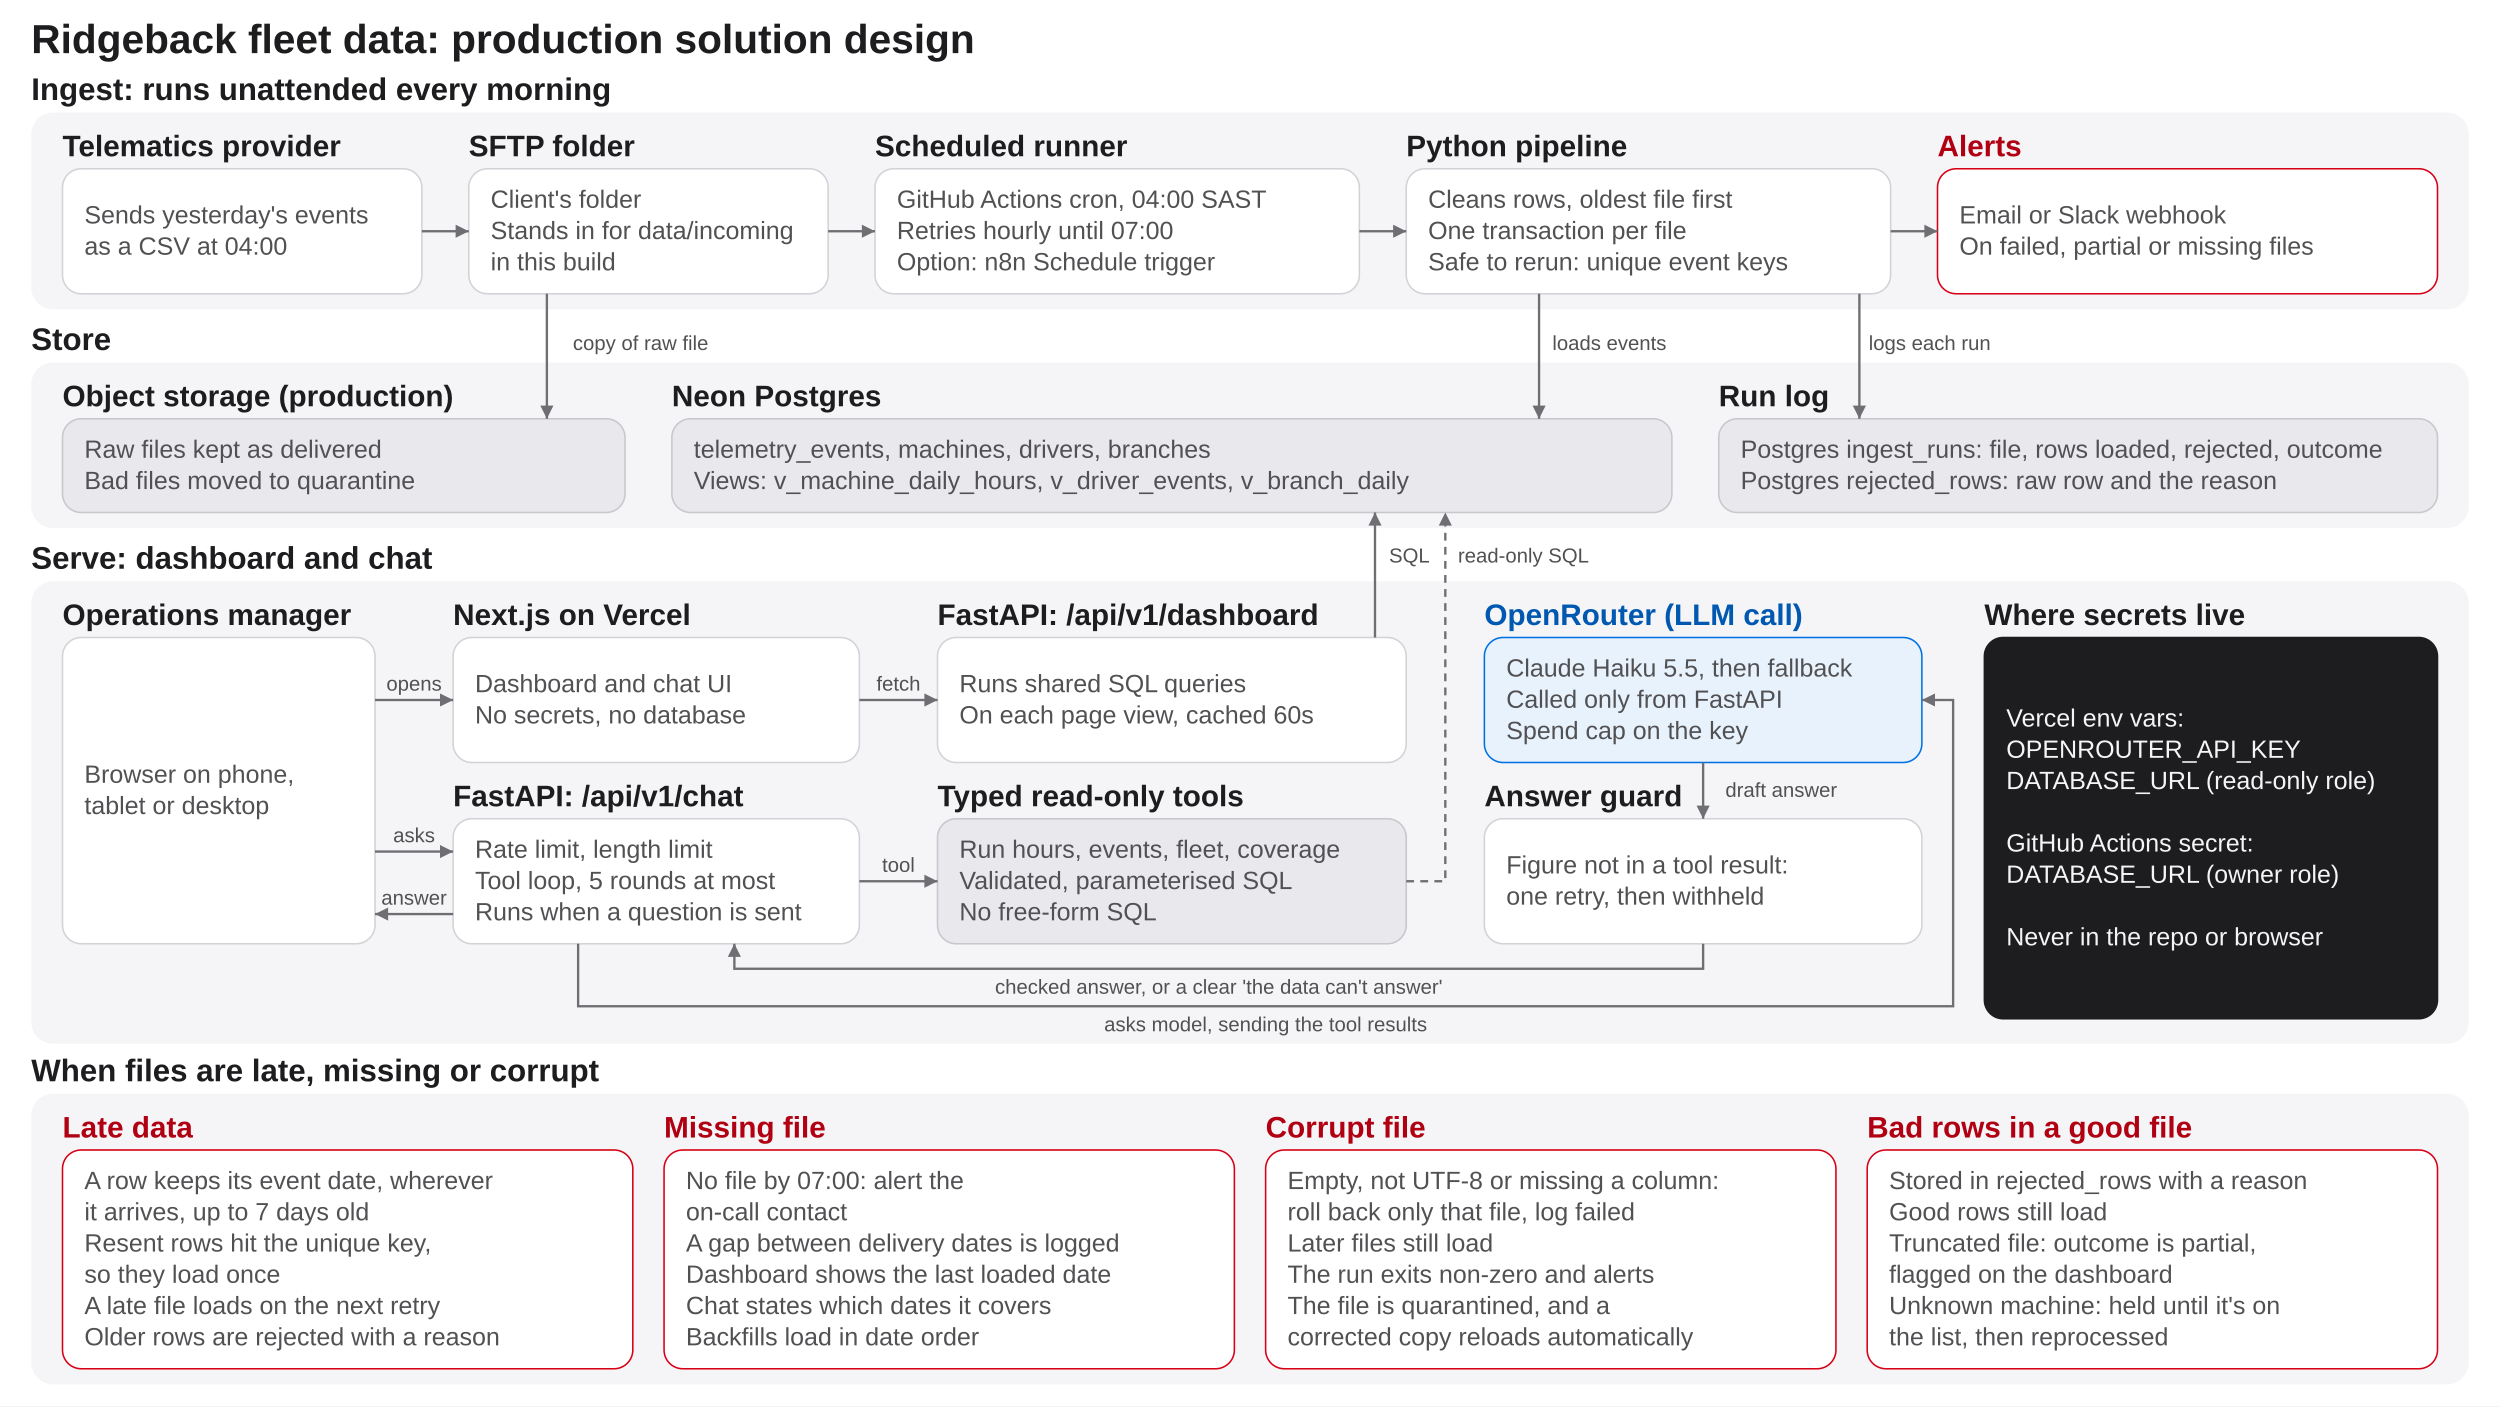
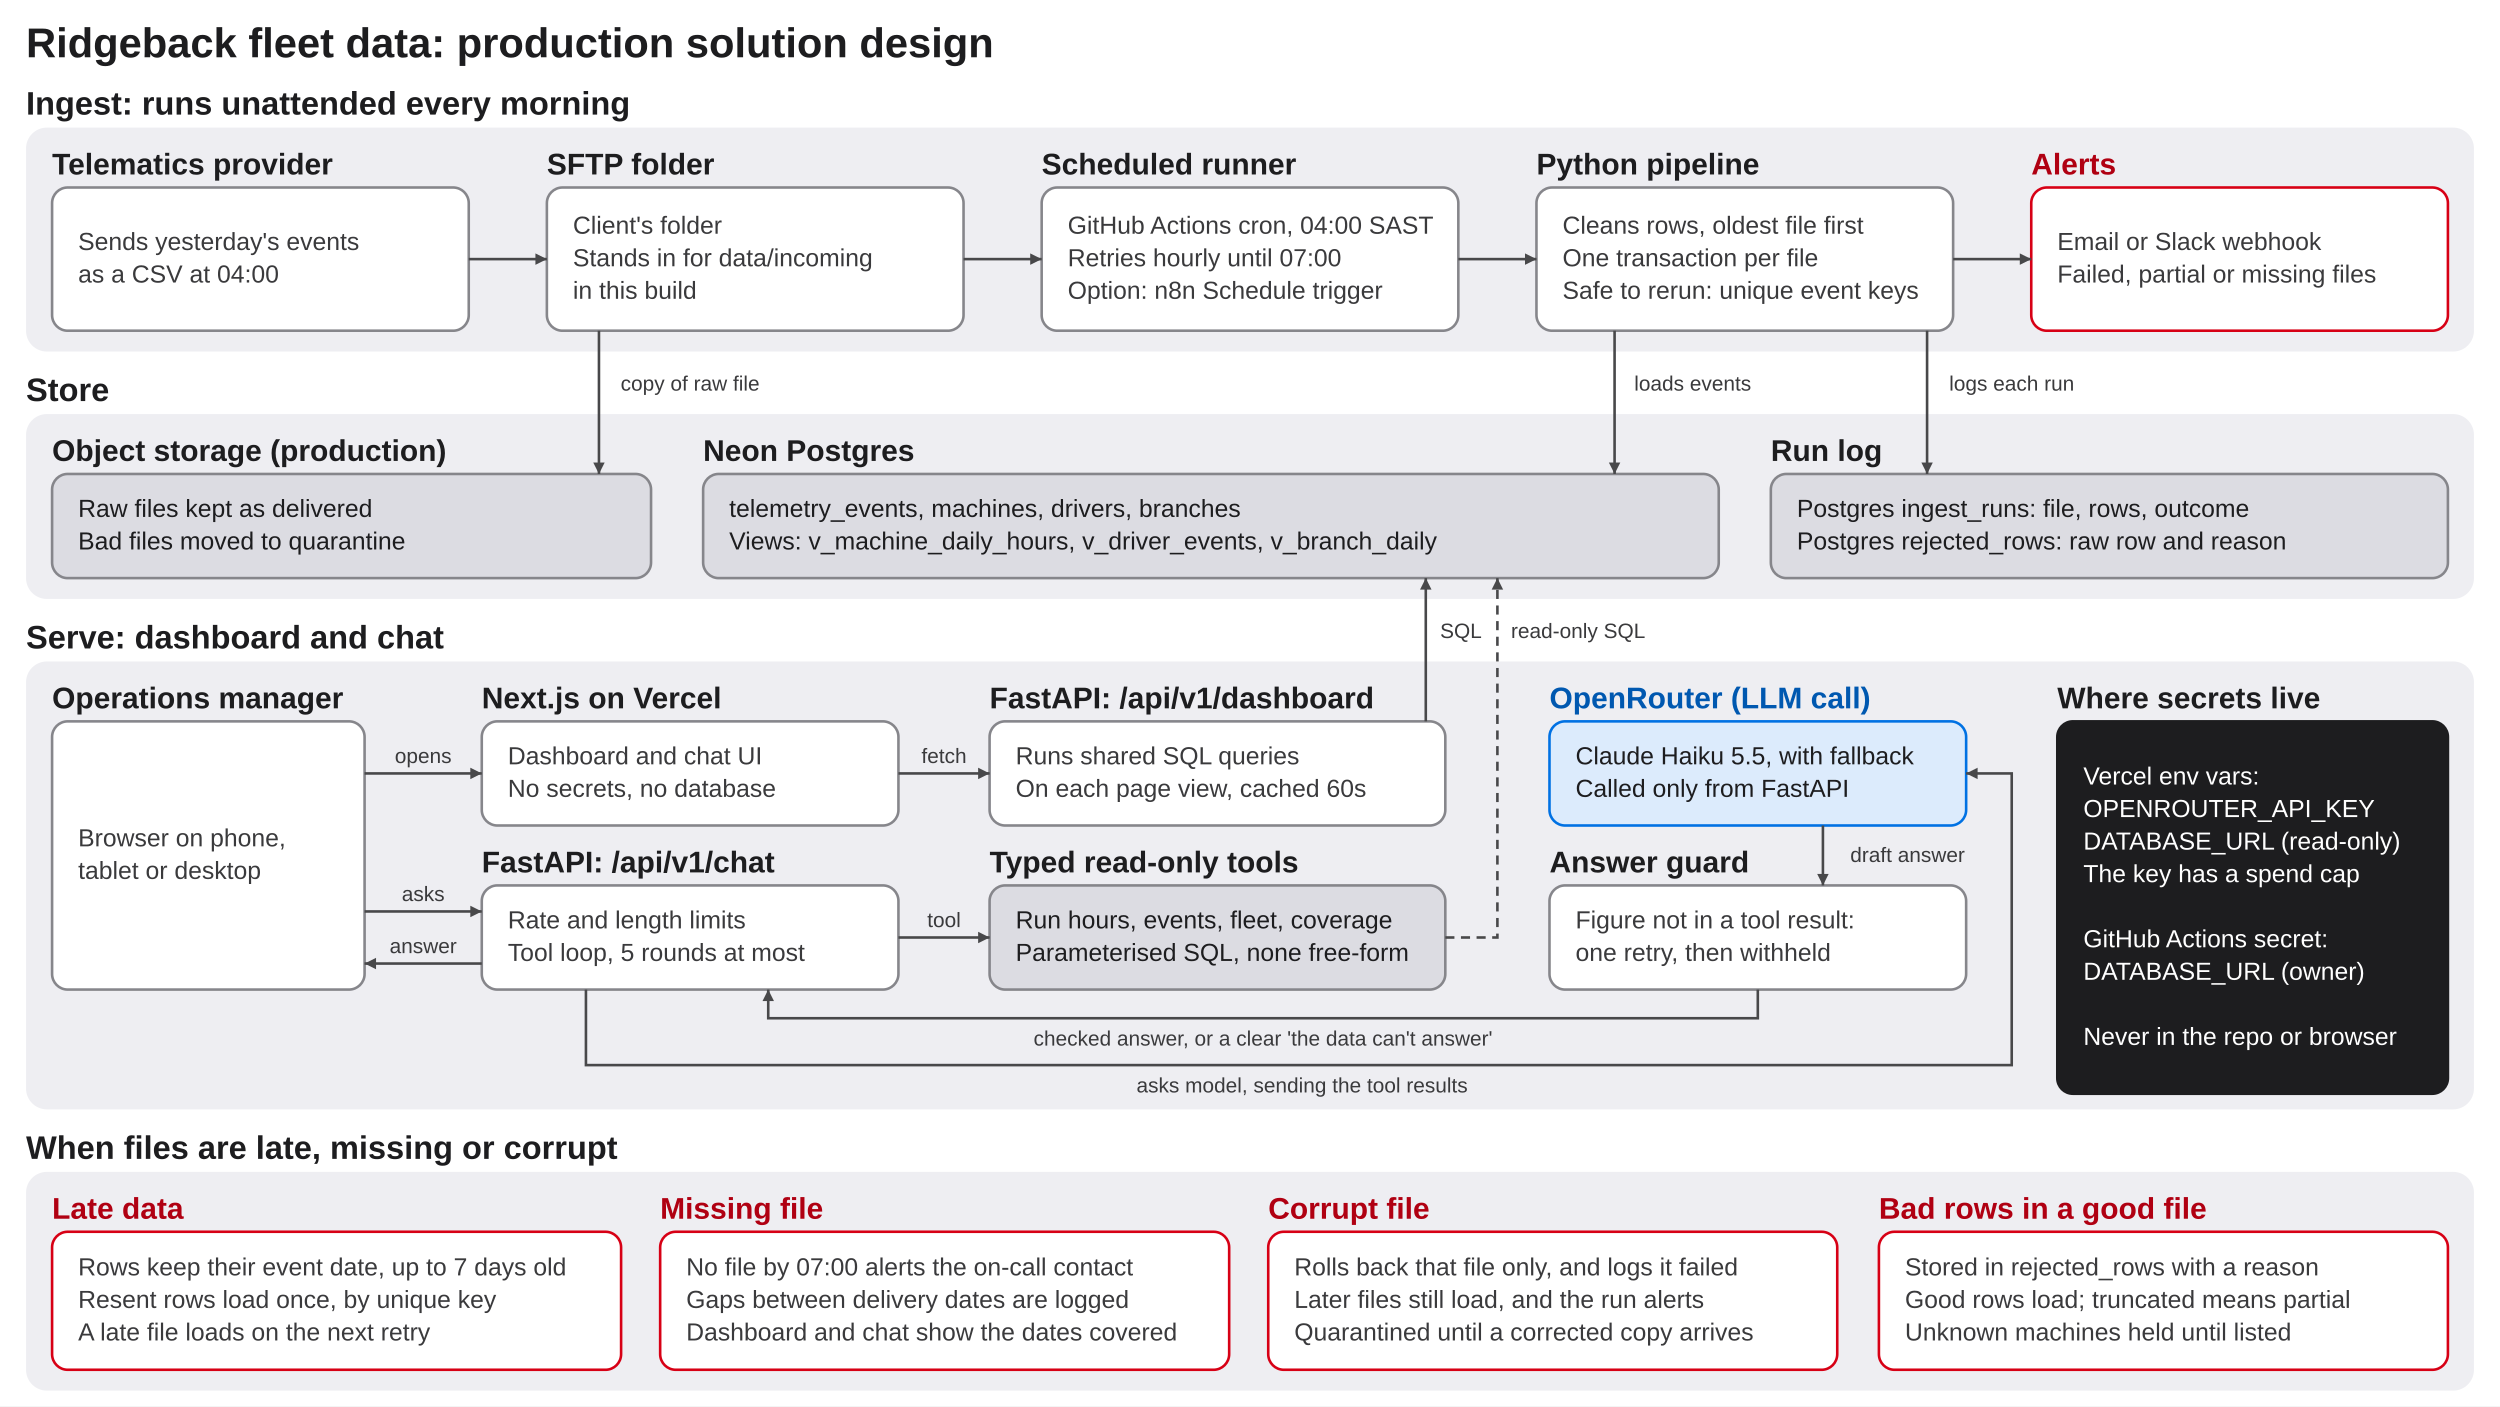
- <svg xmlns="http://www.w3.org/2000/svg" width="1600" height="900" viewBox="0 0 1600 900" font-family="Segoe UI, Arial, sans-serif">
+ <svg xmlns="http://www.w3.org/2000/svg" width="1920" height="1080" viewBox="0 0 1920 1080" font-family="Segoe UI, Arial, sans-serif">
  <defs>
-     <marker id="a" viewBox="0 0 10 10" refX="9" refY="5" markerWidth="7" markerHeight="7" orient="auto">
-       <path d="M1 1L9 5L1 9z" fill="#6e6e73" />
+     <marker id="a" viewBox="0 0 10 10" refX="9" refY="5" markerWidth="5.5" markerHeight="5.5" orient="auto">
+       <path d="M1 1L9 5L1 9z" fill="#48484a" />
    </marker>
  </defs>
-   <rect width="1600" height="900" fill="#ffffff" />
-   <text x="20" y="34" font-size="26" font-weight="600" fill="#1d1d1f">Ridgeback fleet data: production solution design</text>
-   <rect x="20" y="72" width="1560" height="126" rx="14" fill="#f5f5f7" />
-   <text x="20" y="64" font-size="20" font-weight="600" fill="#1d1d1f">Ingest: runs unattended every morning</text>
-   <rect x="20" y="232" width="1560" height="106" rx="14" fill="#f5f5f7" />
-   <text x="20" y="224" font-size="20" font-weight="600" fill="#1d1d1f">Store</text>
-   <rect x="20" y="372" width="1560" height="296" rx="14" fill="#f5f5f7" />
-   <text x="20" y="364" font-size="20" font-weight="600" fill="#1d1d1f">Serve: dashboard and chat</text>
-   <rect x="20" y="700" width="1560" height="186" rx="14" fill="#f5f5f7" />
-   <text x="20" y="692" font-size="20" font-weight="600" fill="#1d1d1f">When files are late, missing or corrupt</text>
-   <text x="40" y="100" font-size="19" font-weight="600" fill="#1d1d1f">Telematics provider</text>
-   <rect x="40" y="108" width="230" height="80" rx="12" fill="#ffffff" stroke="#d2d2d7" stroke-width="1" />
-   <text x="54" y="143.0" font-size="16" fill="#515154">Sends yesterday's events</text>
-   <text x="54" y="163.0" font-size="16" fill="#515154">as a CSV at 04:00</text>
-   <text x="300" y="100" font-size="19" font-weight="600" fill="#1d1d1f">SFTP folder</text>
-   <rect x="300" y="108" width="230" height="80" rx="12" fill="#ffffff" stroke="#d2d2d7" stroke-width="1" />
-   <text x="314" y="133.0" font-size="16" fill="#515154">Client's folder</text>
-   <text x="314" y="153.0" font-size="16" fill="#515154">Stands in for data/incoming</text>
-   <text x="314" y="173.0" font-size="16" fill="#515154">in this build</text>
-   <text x="560" y="100" font-size="19" font-weight="600" fill="#1d1d1f">Scheduled runner</text>
-   <rect x="560" y="108" width="310" height="80" rx="12" fill="#ffffff" stroke="#d2d2d7" stroke-width="1" />
-   <text x="574" y="133.0" font-size="16" fill="#515154">GitHub Actions cron, 04:00 SAST</text>
-   <text x="574" y="153.0" font-size="16" fill="#515154">Retries hourly until 07:00</text>
-   <text x="574" y="173.0" font-size="16" fill="#515154">Option: n8n Schedule trigger</text>
-   <text x="900" y="100" font-size="19" font-weight="600" fill="#1d1d1f">Python pipeline</text>
-   <rect x="900" y="108" width="310" height="80" rx="12" fill="#ffffff" stroke="#d2d2d7" stroke-width="1" />
-   <text x="914" y="133.0" font-size="16" fill="#515154">Cleans rows, oldest file first</text>
-   <text x="914" y="153.0" font-size="16" fill="#515154">One transaction per file</text>
-   <text x="914" y="173.0" font-size="16" fill="#515154">Safe to rerun: unique event keys</text>
-   <text x="1240" y="100" font-size="19" font-weight="600" fill="#b00012">Alerts</text>
-   <rect x="1240" y="108" width="320" height="80" rx="12" fill="#ffffff" stroke="#d70015" stroke-width="1" />
-   <text x="1254" y="143.0" font-size="16" fill="#515154">Email or Slack webhook</text>
-   <text x="1254" y="163.0" font-size="16" fill="#515154">On failed, partial or missing files</text>
-   <text x="40" y="260" font-size="19" font-weight="600" fill="#1d1d1f">Object storage (production)</text>
-   <rect x="40" y="268" width="360" height="60" rx="12" fill="#e8e8ed" stroke="#c7c7cc" stroke-width="1" />
-   <text x="54" y="293.0" font-size="16" fill="#515154">Raw files kept as delivered</text>
-   <text x="54" y="313.0" font-size="16" fill="#515154">Bad files moved to quarantine</text>
-   <text x="430" y="260" font-size="19" font-weight="600" fill="#1d1d1f">Neon Postgres</text>
-   <rect x="430" y="268" width="640" height="60" rx="12" fill="#e8e8ed" stroke="#c7c7cc" stroke-width="1" />
-   <text x="444" y="293.0" font-size="16" fill="#515154">telemetry_events, machines, drivers, branches</text>
-   <text x="444" y="313.0" font-size="16" fill="#515154">Views: v_machine_daily_hours, v_driver_events, v_branch_daily</text>
-   <text x="1100" y="260" font-size="19" font-weight="600" fill="#1d1d1f">Run log</text>
-   <rect x="1100" y="268" width="460" height="60" rx="12" fill="#e8e8ed" stroke="#c7c7cc" stroke-width="1" />
-   <text x="1114" y="293.0" font-size="16" fill="#515154">Postgres ingest_runs: file, rows loaded, rejected, outcome</text>
-   <text x="1114" y="313.0" font-size="16" fill="#515154">Postgres rejected_rows: raw row and the reason</text>
-   <text x="40" y="400" font-size="19" font-weight="600" fill="#1d1d1f">Operations manager</text>
-   <rect x="40" y="408" width="200" height="196" rx="12" fill="#ffffff" stroke="#d2d2d7" stroke-width="1" />
-   <text x="54" y="501.0" font-size="16" fill="#515154">Browser on phone,</text>
-   <text x="54" y="521.0" font-size="16" fill="#515154">tablet or desktop</text>
-   <text x="290" y="400" font-size="19" font-weight="600" fill="#1d1d1f">Next.js on Vercel</text>
-   <rect x="290" y="408" width="260" height="80" rx="12" fill="#ffffff" stroke="#d2d2d7" stroke-width="1" />
-   <text x="304" y="443.0" font-size="16" fill="#515154">Dashboard and chat UI</text>
-   <text x="304" y="463.0" font-size="16" fill="#515154">No secrets, no database</text>
-   <text x="600" y="400" font-size="19" font-weight="600" fill="#1d1d1f">FastAPI: /api/v1/dashboard</text>
-   <rect x="600" y="408" width="300" height="80" rx="12" fill="#ffffff" stroke="#d2d2d7" stroke-width="1" />
-   <text x="614" y="443.0" font-size="16" fill="#515154">Runs shared SQL queries</text>
-   <text x="614" y="463.0" font-size="16" fill="#515154">On each page view, cached 60s</text>
-   <text x="950" y="400" font-size="19" font-weight="600" fill="#0058b0">OpenRouter (LLM call)</text>
-   <rect x="950" y="408" width="280" height="80" rx="12" fill="#e8f2fd" stroke="#0071e3" stroke-width="1" />
-   <text x="964" y="433.0" font-size="16" fill="#515154">Claude Haiku 5.5, then fallback</text>
-   <text x="964" y="453.0" font-size="16" fill="#515154">Called only from FastAPI</text>
-   <text x="964" y="473.0" font-size="16" fill="#515154">Spend cap on the key</text>
-   <text x="290" y="516" font-size="19" font-weight="600" fill="#1d1d1f">FastAPI: /api/v1/chat</text>
-   <rect x="290" y="524" width="260" height="80" rx="12" fill="#ffffff" stroke="#d2d2d7" stroke-width="1" />
-   <text x="304" y="549.0" font-size="16" fill="#515154">Rate limit, length limit</text>
-   <text x="304" y="569.0" font-size="16" fill="#515154">Tool loop, 5 rounds at most</text>
-   <text x="304" y="589.0" font-size="16" fill="#515154">Runs when a question is sent</text>
-   <text x="600" y="516" font-size="19" font-weight="600" fill="#1d1d1f">Typed read-only tools</text>
-   <rect x="600" y="524" width="300" height="80" rx="12" fill="#e8e8ed" stroke="#c7c7cc" stroke-width="1" />
-   <text x="614" y="549.0" font-size="16" fill="#515154">Run hours, events, fleet, coverage</text>
-   <text x="614" y="569.0" font-size="16" fill="#515154">Validated, parameterised SQL</text>
-   <text x="614" y="589.0" font-size="16" fill="#515154">No free-form SQL</text>
-   <text x="950" y="516" font-size="19" font-weight="600" fill="#1d1d1f">Answer guard</text>
-   <rect x="950" y="524" width="280" height="80" rx="12" fill="#ffffff" stroke="#d2d2d7" stroke-width="1" />
-   <text x="964" y="559.0" font-size="16" fill="#515154">Figure not in a tool result:</text>
-   <text x="964" y="579.0" font-size="16" fill="#515154">one retry, then withheld</text>
-   <text x="1270" y="400" font-size="19" font-weight="600" fill="#1d1d1f">Where secrets live</text>
-   <rect x="1270" y="408" width="290" height="244" rx="12" fill="#1d1d1f" stroke="#1d1d1f" stroke-width="1" />
-   <text x="1284" y="465.0" font-size="16" fill="#f5f5f7">Vercel env vars:</text>
-   <text x="1284" y="485.0" font-size="16" fill="#f5f5f7">OPENROUTER_API_KEY</text>
-   <text x="1284" y="505.0" font-size="16" fill="#f5f5f7">DATABASE_URL (read-only role)</text>
-   <text x="1284" y="525.0" font-size="16" fill="#f5f5f7" />
-   <text x="1284" y="545.0" font-size="16" fill="#f5f5f7">GitHub Actions secret:</text>
-   <text x="1284" y="565.0" font-size="16" fill="#f5f5f7">DATABASE_URL (owner role)</text>
-   <text x="1284" y="585.0" font-size="16" fill="#f5f5f7" />
-   <text x="1284" y="605.0" font-size="16" fill="#f5f5f7">Never in the repo or browser</text>
-   <text x="40" y="728" font-size="19" font-weight="600" fill="#b00012">Late data</text>
-   <rect x="40" y="736" width="365" height="140" rx="12" fill="#ffffff" stroke="#d70015" stroke-width="1" />
-   <text x="54" y="761.0" font-size="16" fill="#515154">A row keeps its event date, wherever</text>
-   <text x="54" y="781.0" font-size="16" fill="#515154">it arrives, up to 7 days old</text>
-   <text x="54" y="801.0" font-size="16" fill="#515154">Resent rows hit the unique key,</text>
-   <text x="54" y="821.0" font-size="16" fill="#515154">so they load once</text>
-   <text x="54" y="841.0" font-size="16" fill="#515154">A late file loads on the next retry</text>
-   <text x="54" y="861.0" font-size="16" fill="#515154">Older rows are rejected with a reason</text>
-   <text x="425" y="728" font-size="19" font-weight="600" fill="#b00012">Missing file</text>
-   <rect x="425" y="736" width="365" height="140" rx="12" fill="#ffffff" stroke="#d70015" stroke-width="1" />
-   <text x="439" y="761.0" font-size="16" fill="#515154">No file by 07:00: alert the</text>
-   <text x="439" y="781.0" font-size="16" fill="#515154">on-call contact</text>
-   <text x="439" y="801.0" font-size="16" fill="#515154">A gap between delivery dates is logged</text>
-   <text x="439" y="821.0" font-size="16" fill="#515154">Dashboard shows the last loaded date</text>
-   <text x="439" y="841.0" font-size="16" fill="#515154">Chat states which dates it covers</text>
-   <text x="439" y="861.0" font-size="16" fill="#515154">Backfills load in date order</text>
-   <text x="810" y="728" font-size="19" font-weight="600" fill="#b00012">Corrupt file</text>
-   <rect x="810" y="736" width="365" height="140" rx="12" fill="#ffffff" stroke="#d70015" stroke-width="1" />
-   <text x="824" y="761.0" font-size="16" fill="#515154">Empty, not UTF-8 or missing a column:</text>
-   <text x="824" y="781.0" font-size="16" fill="#515154">roll back only that file, log failed</text>
-   <text x="824" y="801.0" font-size="16" fill="#515154">Later files still load</text>
-   <text x="824" y="821.0" font-size="16" fill="#515154">The run exits non-zero and alerts</text>
-   <text x="824" y="841.0" font-size="16" fill="#515154">The file is quarantined, and a</text>
-   <text x="824" y="861.0" font-size="16" fill="#515154">corrected copy reloads automatically</text>
-   <text x="1195" y="728" font-size="19" font-weight="600" fill="#b00012">Bad rows in a good file</text>
-   <rect x="1195" y="736" width="365" height="140" rx="12" fill="#ffffff" stroke="#d70015" stroke-width="1" />
-   <text x="1209" y="761.0" font-size="16" fill="#515154">Stored in rejected_rows with a reason</text>
-   <text x="1209" y="781.0" font-size="16" fill="#515154">Good rows still load</text>
-   <text x="1209" y="801.0" font-size="16" fill="#515154">Truncated file: outcome is partial,</text>
-   <text x="1209" y="821.0" font-size="16" fill="#515154">flagged on the dashboard</text>
-   <text x="1209" y="841.0" font-size="16" fill="#515154">Unknown machine: held until it's on</text>
-   <text x="1209" y="861.0" font-size="16" fill="#515154">the list, then reprocessed</text>
-   <path d="M 270 148.0 L 300 148.0" fill="none" stroke="#6e6e73" stroke-width="1.5" marker-end="url(#a)" />
-   <path d="M 530 148.0 L 560 148.0" fill="none" stroke="#6e6e73" stroke-width="1.5" marker-end="url(#a)" />
-   <path d="M 870 148.0 L 900 148.0" fill="none" stroke="#6e6e73" stroke-width="1.5" marker-end="url(#a)" />
-   <path d="M 1210 148.0 L 1240 148.0" fill="none" stroke="#6e6e73" stroke-width="1.5" marker-end="url(#a)" />
-   <path d="M 550 448.0 L 600 448.0" fill="none" stroke="#6e6e73" stroke-width="1.5" marker-end="url(#a)" />
-   <path d="M 550 564.0 L 600 564.0" fill="none" stroke="#6e6e73" stroke-width="1.5" marker-end="url(#a)" />
-   <path d="M 1090.0 488 L 1090.0 524" fill="none" stroke="#6e6e73" stroke-width="1.5" marker-end="url(#a)" />
-   <path d="M 350 188 L 350 268" fill="none" stroke="#6e6e73" stroke-width="1.5" marker-end="url(#a)" />
-   <path d="M 985 188 L 985 268" fill="none" stroke="#6e6e73" stroke-width="1.5" marker-end="url(#a)" />
-   <path d="M 1190 188 L 1190 268" fill="none" stroke="#6e6e73" stroke-width="1.5" marker-end="url(#a)" />
-   <path d="M 240 448 L 290 448" fill="none" stroke="#6e6e73" stroke-width="1.5" marker-end="url(#a)" />
-   <path d="M 240 545 L 290 545" fill="none" stroke="#6e6e73" stroke-width="1.5" marker-end="url(#a)" />
-   <path d="M 290 585 L 240 585" fill="none" stroke="#6e6e73" stroke-width="1.5" marker-end="url(#a)" />
-   <path d="M 880 408 L 880 328" fill="none" stroke="#6e6e73" stroke-width="1.5" marker-end="url(#a)" />
-   <path d="M 900 564 L 925 564 L 925 328" fill="none" stroke="#6e6e73" stroke-width="1.5" stroke-dasharray="5 4" marker-end="url(#a)" />
-   <path d="M 370 604 L 370 644 L 1250 644 L 1250 448 L 1230 448" fill="none" stroke="#6e6e73" stroke-width="1.5" marker-end="url(#a)" />
-   <path d="M 1090 604 L 1090 620 L 470 620 L 470 604" fill="none" stroke="#6e6e73" stroke-width="1.5" marker-end="url(#a)" />
-   <text x="410" y="224" text-anchor="middle" font-size="13" fill="#515154">copy of raw file</text>
-   <text x="1030" y="224" text-anchor="middle" font-size="13" fill="#515154">loads events</text>
-   <text x="1235" y="224" text-anchor="middle" font-size="13" fill="#515154">logs each run</text>
-   <text x="902" y="360" text-anchor="middle" font-size="13" fill="#515154">SQL</text>
-   <text x="975" y="360" text-anchor="middle" font-size="13" fill="#515154">read-only SQL</text>
-   <text x="265" y="442" text-anchor="middle" font-size="13" fill="#515154">opens</text>
-   <text x="265" y="539" text-anchor="middle" font-size="13" fill="#515154">asks</text>
-   <text x="265" y="579" text-anchor="middle" font-size="13" fill="#515154">answer</text>
-   <text x="575" y="442" text-anchor="middle" font-size="13" fill="#515154">fetch</text>
-   <text x="575" y="558" text-anchor="middle" font-size="13" fill="#515154">tool</text>
-   <text x="1140" y="510" text-anchor="middle" font-size="13" fill="#515154">draft answer</text>
-   <text x="780" y="636" text-anchor="middle" font-size="13" fill="#515154">checked answer, or a clear 'the data can't answer'</text>
-   <text x="810" y="660" text-anchor="middle" font-size="13" fill="#515154">asks model, sending the tool results</text>
+   <rect width="1920" height="1080" fill="#ffffff" />
+   <text x="20" y="44" font-size="32" font-weight="600" fill="#1d1d1f">Ridgeback fleet data: production solution design</text>
+   <rect x="20" y="98" width="1880" height="172" rx="16" fill="#eeeef2" />
+   <text x="20" y="88" font-size="25" font-weight="600" fill="#1d1d1f">Ingest: runs unattended every morning</text>
+   <rect x="20" y="318" width="1880" height="142" rx="16" fill="#eeeef2" />
+   <text x="20" y="308" font-size="25" font-weight="600" fill="#1d1d1f">Store</text>
+   <rect x="20" y="508" width="1880" height="344" rx="16" fill="#eeeef2" />
+   <text x="20" y="498" font-size="25" font-weight="600" fill="#1d1d1f">Serve: dashboard and chat</text>
+   <rect x="20" y="900" width="1880" height="168" rx="16" fill="#eeeef2" />
+   <text x="20" y="890" font-size="25" font-weight="600" fill="#1d1d1f">When files are late, missing or corrupt</text>
+   <text x="40" y="134" font-size="23" font-weight="600" fill="#1d1d1f">Telematics provider</text>
+   <rect x="40" y="144" width="320" height="110" rx="12" fill="#ffffff" stroke="#86868b" stroke-width="2" />
+   <text x="60" y="192.0" font-size="19" fill="#3a3a3c">Sends yesterday's events</text>
+   <text x="60" y="217.0" font-size="19" fill="#3a3a3c">as a CSV at 04:00</text>
+   <text x="420" y="134" font-size="23" font-weight="600" fill="#1d1d1f">SFTP folder</text>
+   <rect x="420" y="144" width="320" height="110" rx="12" fill="#ffffff" stroke="#86868b" stroke-width="2" />
+   <text x="440" y="179.5" font-size="19" fill="#3a3a3c">Client's folder</text>
+   <text x="440" y="204.5" font-size="19" fill="#3a3a3c">Stands in for data/incoming</text>
+   <text x="440" y="229.5" font-size="19" fill="#3a3a3c">in this build</text>
+   <text x="800" y="134" font-size="23" font-weight="600" fill="#1d1d1f">Scheduled runner</text>
+   <rect x="800" y="144" width="320" height="110" rx="12" fill="#ffffff" stroke="#86868b" stroke-width="2" />
+   <text x="820" y="179.5" font-size="19" fill="#3a3a3c">GitHub Actions cron, 04:00 SAST</text>
+   <text x="820" y="204.5" font-size="19" fill="#3a3a3c">Retries hourly until 07:00</text>
+   <text x="820" y="229.5" font-size="19" fill="#3a3a3c">Option: n8n Schedule trigger</text>
+   <text x="1180" y="134" font-size="23" font-weight="600" fill="#1d1d1f">Python pipeline</text>
+   <rect x="1180" y="144" width="320" height="110" rx="12" fill="#ffffff" stroke="#86868b" stroke-width="2" />
+   <text x="1200" y="179.5" font-size="19" fill="#3a3a3c">Cleans rows, oldest file first</text>
+   <text x="1200" y="204.5" font-size="19" fill="#3a3a3c">One transaction per file</text>
+   <text x="1200" y="229.5" font-size="19" fill="#3a3a3c">Safe to rerun: unique event keys</text>
+   <text x="1560" y="134" font-size="23" font-weight="600" fill="#b00012">Alerts</text>
+   <rect x="1560" y="144" width="320" height="110" rx="12" fill="#ffffff" stroke="#d70015" stroke-width="2" />
+   <text x="1580" y="192.0" font-size="19" fill="#3a3a3c">Email or Slack webhook</text>
+   <text x="1580" y="217.0" font-size="19" fill="#3a3a3c">Failed, partial or missing files</text>
+   <text x="40" y="354" font-size="23" font-weight="600" fill="#1d1d1f">Object storage (production)</text>
+   <rect x="40" y="364" width="460" height="80" rx="12" fill="#dcdce2" stroke="#86868b" stroke-width="2" />
+   <text x="60" y="397.0" font-size="19" fill="#1d1d1f">Raw files kept as delivered</text>
+   <text x="60" y="422.0" font-size="19" fill="#1d1d1f">Bad files moved to quarantine</text>
+   <text x="540" y="354" font-size="23" font-weight="600" fill="#1d1d1f">Neon Postgres</text>
+   <rect x="540" y="364" width="780" height="80" rx="12" fill="#dcdce2" stroke="#86868b" stroke-width="2" />
+   <text x="560" y="397.0" font-size="19" fill="#1d1d1f">telemetry_events, machines, drivers, branches</text>
+   <text x="560" y="422.0" font-size="19" fill="#1d1d1f">Views: v_machine_daily_hours, v_driver_events, v_branch_daily</text>
+   <text x="1360" y="354" font-size="23" font-weight="600" fill="#1d1d1f">Run log</text>
+   <rect x="1360" y="364" width="520" height="80" rx="12" fill="#dcdce2" stroke="#86868b" stroke-width="2" />
+   <text x="1380" y="397.0" font-size="19" fill="#1d1d1f">Postgres ingest_runs: file, rows, outcome</text>
+   <text x="1380" y="422.0" font-size="19" fill="#1d1d1f">Postgres rejected_rows: raw row and reason</text>
+   <text x="40" y="544" font-size="23" font-weight="600" fill="#1d1d1f">Operations manager</text>
+   <rect x="40" y="554" width="240" height="206" rx="12" fill="#ffffff" stroke="#86868b" stroke-width="2" />
+   <text x="60" y="650.0" font-size="19" fill="#3a3a3c">Browser on phone,</text>
+   <text x="60" y="675.0" font-size="19" fill="#3a3a3c">tablet or desktop</text>
+   <text x="370" y="544" font-size="23" font-weight="600" fill="#1d1d1f">Next.js on Vercel</text>
+   <rect x="370" y="554" width="320" height="80" rx="12" fill="#ffffff" stroke="#86868b" stroke-width="2" />
+   <text x="390" y="587.0" font-size="19" fill="#3a3a3c">Dashboard and chat UI</text>
+   <text x="390" y="612.0" font-size="19" fill="#3a3a3c">No secrets, no database</text>
+   <text x="760" y="544" font-size="23" font-weight="600" fill="#1d1d1f">FastAPI: /api/v1/dashboard</text>
+   <rect x="760" y="554" width="350" height="80" rx="12" fill="#ffffff" stroke="#86868b" stroke-width="2" />
+   <text x="780" y="587.0" font-size="19" fill="#3a3a3c">Runs shared SQL queries</text>
+   <text x="780" y="612.0" font-size="19" fill="#3a3a3c">On each page view, cached 60s</text>
+   <text x="1190" y="544" font-size="23" font-weight="600" fill="#0058b0">OpenRouter (LLM call)</text>
+   <rect x="1190" y="554" width="320" height="80" rx="12" fill="#dcebfc" stroke="#0071e3" stroke-width="2" />
+   <text x="1210" y="587.0" font-size="19" fill="#1d1d1f">Claude Haiku 5.5, with fallback</text>
+   <text x="1210" y="612.0" font-size="19" fill="#1d1d1f">Called only from FastAPI</text>
+   <text x="370" y="670" font-size="23" font-weight="600" fill="#1d1d1f">FastAPI: /api/v1/chat</text>
+   <rect x="370" y="680" width="320" height="80" rx="12" fill="#ffffff" stroke="#86868b" stroke-width="2" />
+   <text x="390" y="713.0" font-size="19" fill="#3a3a3c">Rate and length limits</text>
+   <text x="390" y="738.0" font-size="19" fill="#3a3a3c">Tool loop, 5 rounds at most</text>
+   <text x="760" y="670" font-size="23" font-weight="600" fill="#1d1d1f">Typed read-only tools</text>
+   <rect x="760" y="680" width="350" height="80" rx="12" fill="#dcdce2" stroke="#86868b" stroke-width="2" />
+   <text x="780" y="713.0" font-size="19" fill="#1d1d1f">Run hours, events, fleet, coverage</text>
+   <text x="780" y="738.0" font-size="19" fill="#1d1d1f">Parameterised SQL, none free-form</text>
+   <text x="1190" y="670" font-size="23" font-weight="600" fill="#1d1d1f">Answer guard</text>
+   <rect x="1190" y="680" width="320" height="80" rx="12" fill="#ffffff" stroke="#86868b" stroke-width="2" />
+   <text x="1210" y="713.0" font-size="19" fill="#3a3a3c">Figure not in a tool result:</text>
+   <text x="1210" y="738.0" font-size="19" fill="#3a3a3c">one retry, then withheld</text>
+   <text x="1580" y="544" font-size="23" font-weight="600" fill="#1d1d1f">Where secrets live</text>
+   <rect x="1580" y="554" width="300" height="286" rx="12" fill="#1d1d1f" stroke="#1d1d1f" stroke-width="2" />
+   <text x="1600" y="602.5" font-size="19" fill="#ffffff">Vercel env vars:</text>
+   <text x="1600" y="627.5" font-size="19" fill="#ffffff">OPENROUTER_API_KEY</text>
+   <text x="1600" y="652.5" font-size="19" fill="#ffffff">DATABASE_URL (read-only)</text>
+   <text x="1600" y="677.5" font-size="19" fill="#ffffff">The key has a spend cap</text>
+   <text x="1600" y="702.5" font-size="19" fill="#ffffff" />
+   <text x="1600" y="727.5" font-size="19" fill="#ffffff">GitHub Actions secret:</text>
+   <text x="1600" y="752.5" font-size="19" fill="#ffffff">DATABASE_URL (owner)</text>
+   <text x="1600" y="777.5" font-size="19" fill="#ffffff" />
+   <text x="1600" y="802.5" font-size="19" fill="#ffffff">Never in the repo or browser</text>
+   <text x="40" y="936" font-size="23" font-weight="600" fill="#b00012">Late data</text>
+   <rect x="40" y="946" width="437" height="106" rx="12" fill="#ffffff" stroke="#d70015" stroke-width="2" />
+   <text x="60" y="979.5" font-size="19" fill="#3a3a3c">Rows keep their event date, up to 7 days old</text>
+   <text x="60" y="1004.5" font-size="19" fill="#3a3a3c">Resent rows load once, by unique key</text>
+   <text x="60" y="1029.5" font-size="19" fill="#3a3a3c">A late file loads on the next retry</text>
+   <text x="507" y="936" font-size="23" font-weight="600" fill="#b00012">Missing file</text>
+   <rect x="507" y="946" width="437" height="106" rx="12" fill="#ffffff" stroke="#d70015" stroke-width="2" />
+   <text x="527" y="979.5" font-size="19" fill="#3a3a3c">No file by 07:00 alerts the on-call contact</text>
+   <text x="527" y="1004.5" font-size="19" fill="#3a3a3c">Gaps between delivery dates are logged</text>
+   <text x="527" y="1029.5" font-size="19" fill="#3a3a3c">Dashboard and chat show the dates covered</text>
+   <text x="974" y="936" font-size="23" font-weight="600" fill="#b00012">Corrupt file</text>
+   <rect x="974" y="946" width="437" height="106" rx="12" fill="#ffffff" stroke="#d70015" stroke-width="2" />
+   <text x="994" y="979.5" font-size="19" fill="#3a3a3c">Rolls back that file only, and logs it failed</text>
+   <text x="994" y="1004.5" font-size="19" fill="#3a3a3c">Later files still load, and the run alerts</text>
+   <text x="994" y="1029.5" font-size="19" fill="#3a3a3c">Quarantined until a corrected copy arrives</text>
+   <text x="1443" y="936" font-size="23" font-weight="600" fill="#b00012">Bad rows in a good file</text>
+   <rect x="1443" y="946" width="437" height="106" rx="12" fill="#ffffff" stroke="#d70015" stroke-width="2" />
+   <text x="1463" y="979.5" font-size="19" fill="#3a3a3c">Stored in rejected_rows with a reason</text>
+   <text x="1463" y="1004.5" font-size="19" fill="#3a3a3c">Good rows load; truncated means partial</text>
+   <text x="1463" y="1029.5" font-size="19" fill="#3a3a3c">Unknown machines held until listed</text>
+   <path d="M 360 199.0 L 420 199.0" fill="none" stroke="#48484a" stroke-width="2" marker-end="url(#a)" />
+   <path d="M 740 199.0 L 800 199.0" fill="none" stroke="#48484a" stroke-width="2" marker-end="url(#a)" />
+   <path d="M 1120 199.0 L 1180 199.0" fill="none" stroke="#48484a" stroke-width="2" marker-end="url(#a)" />
+   <path d="M 1500 199.0 L 1560 199.0" fill="none" stroke="#48484a" stroke-width="2" marker-end="url(#a)" />
+   <path d="M 690 594.0 L 760 594.0" fill="none" stroke="#48484a" stroke-width="2" marker-end="url(#a)" />
+   <path d="M 690 720.0 L 760 720.0" fill="none" stroke="#48484a" stroke-width="2" marker-end="url(#a)" />
+   <path d="M 460 254 L 460 364" fill="none" stroke="#48484a" stroke-width="2" marker-end="url(#a)" />
+   <path d="M 1240 254 L 1240 364" fill="none" stroke="#48484a" stroke-width="2" marker-end="url(#a)" />
+   <path d="M 1480 254 L 1480 364" fill="none" stroke="#48484a" stroke-width="2" marker-end="url(#a)" />
+   <path d="M 280 594 L 370 594" fill="none" stroke="#48484a" stroke-width="2" marker-end="url(#a)" />
+   <path d="M 280 700 L 370 700" fill="none" stroke="#48484a" stroke-width="2" marker-end="url(#a)" />
+   <path d="M 370 740 L 280 740" fill="none" stroke="#48484a" stroke-width="2" marker-end="url(#a)" />
+   <path d="M 1095 554 L 1095 444" fill="none" stroke="#48484a" stroke-width="2" marker-end="url(#a)" />
+   <path d="M 1110 720 L 1150 720 L 1150 444" fill="none" stroke="#48484a" stroke-width="2" stroke-dasharray="7 5" marker-end="url(#a)" />
+   <path d="M 1400 634 L 1400 680" fill="none" stroke="#48484a" stroke-width="2" marker-end="url(#a)" />
+   <path d="M 450 760 L 450 818 L 1545 818 L 1545 594 L 1510 594" fill="none" stroke="#48484a" stroke-width="2" marker-end="url(#a)" />
+   <path d="M 1350 760 L 1350 782 L 590 782 L 590 760" fill="none" stroke="#48484a" stroke-width="2" marker-end="url(#a)" />
+   <text x="530" y="300" text-anchor="middle" font-size="16" fill="#3a3a3c">copy of raw file</text>
+   <text x="1300" y="300" text-anchor="middle" font-size="16" fill="#3a3a3c">loads events</text>
+   <text x="1545" y="300" text-anchor="middle" font-size="16" fill="#3a3a3c">logs each run</text>
+   <text x="1122" y="490" text-anchor="middle" font-size="16" fill="#3a3a3c">SQL</text>
+   <text x="1212" y="490" text-anchor="middle" font-size="16" fill="#3a3a3c">read-only SQL</text>
+   <text x="325" y="586" text-anchor="middle" font-size="16" fill="#3a3a3c">opens</text>
+   <text x="325" y="692" text-anchor="middle" font-size="16" fill="#3a3a3c">asks</text>
+   <text x="325" y="732" text-anchor="middle" font-size="16" fill="#3a3a3c">answer</text>
+   <text x="725" y="586" text-anchor="middle" font-size="16" fill="#3a3a3c">fetch</text>
+   <text x="725" y="712" text-anchor="middle" font-size="16" fill="#3a3a3c">tool</text>
+   <text x="1465" y="662" text-anchor="middle" font-size="16" fill="#3a3a3c">draft answer</text>
+   <text x="970" y="803" text-anchor="middle" font-size="16" fill="#3a3a3c">checked answer, or a clear 'the data can't answer'</text>
+   <text x="1000" y="839" text-anchor="middle" font-size="16" fill="#3a3a3c">asks model, sending the tool results</text>
</svg>
